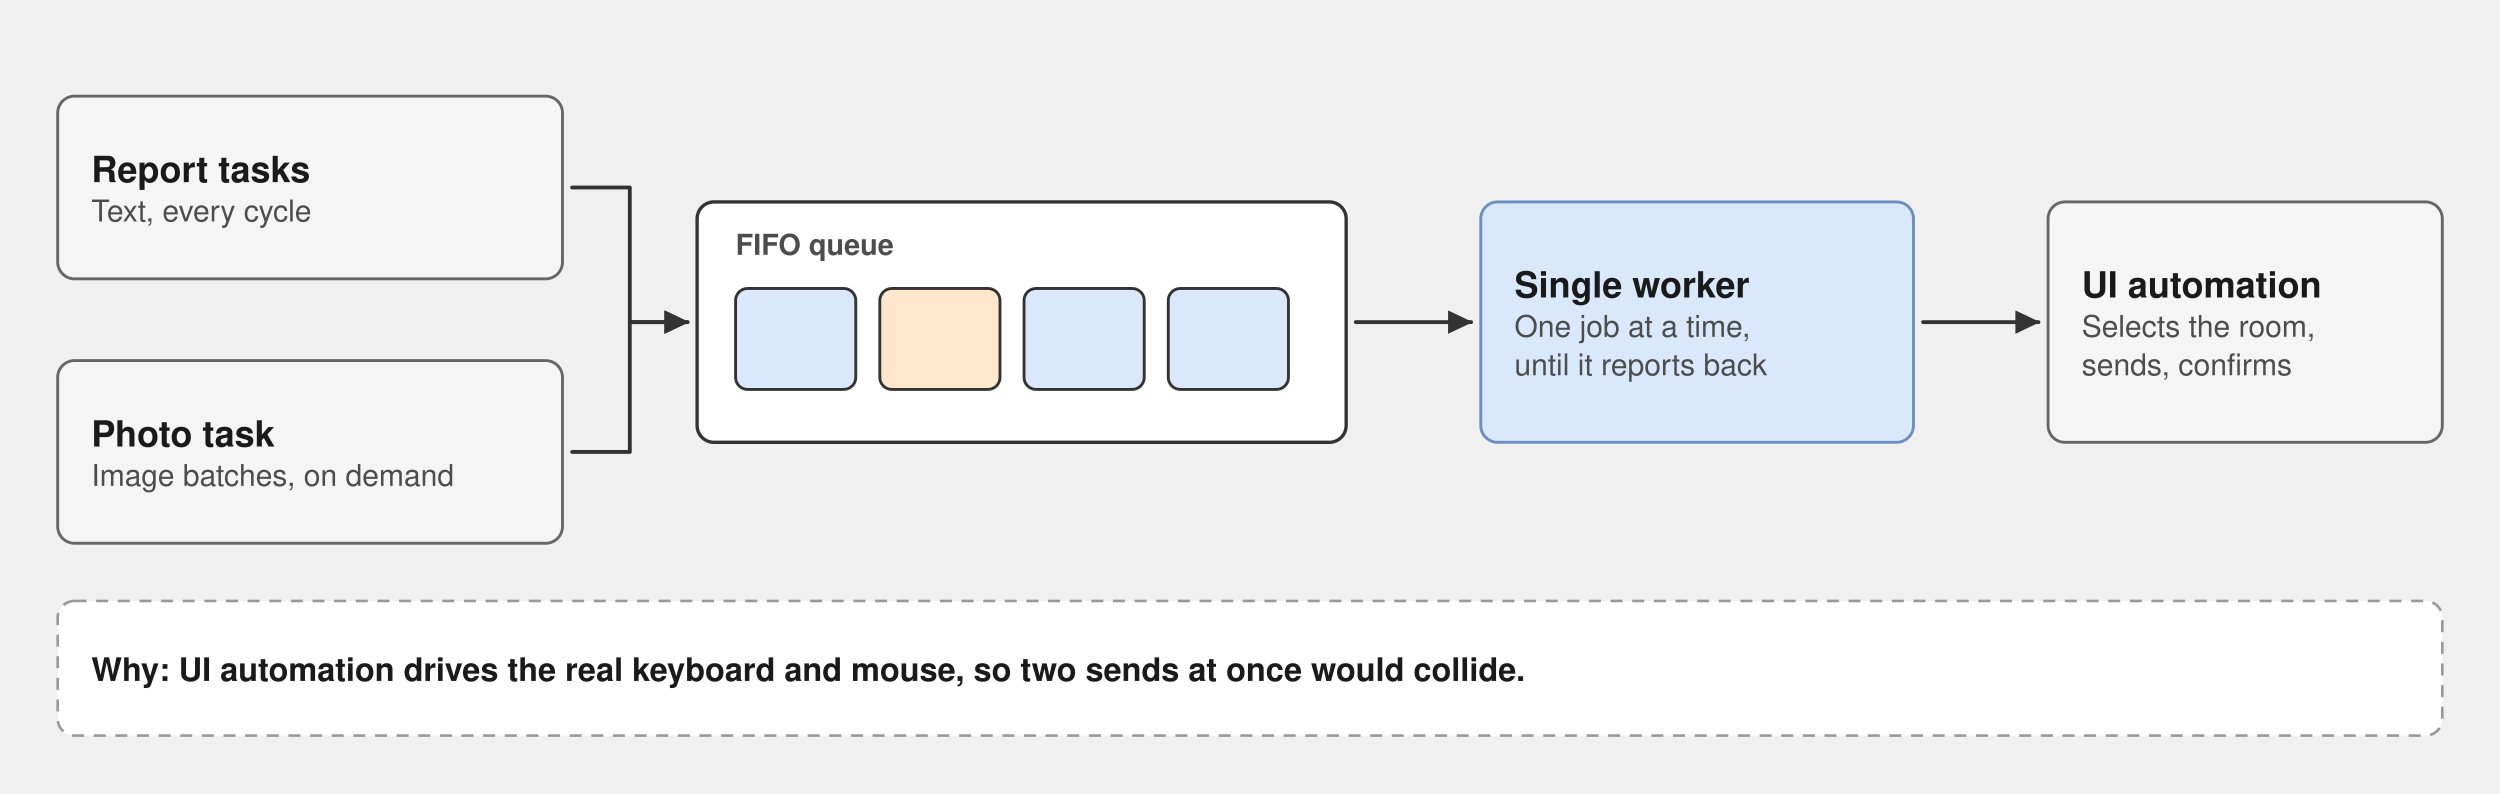
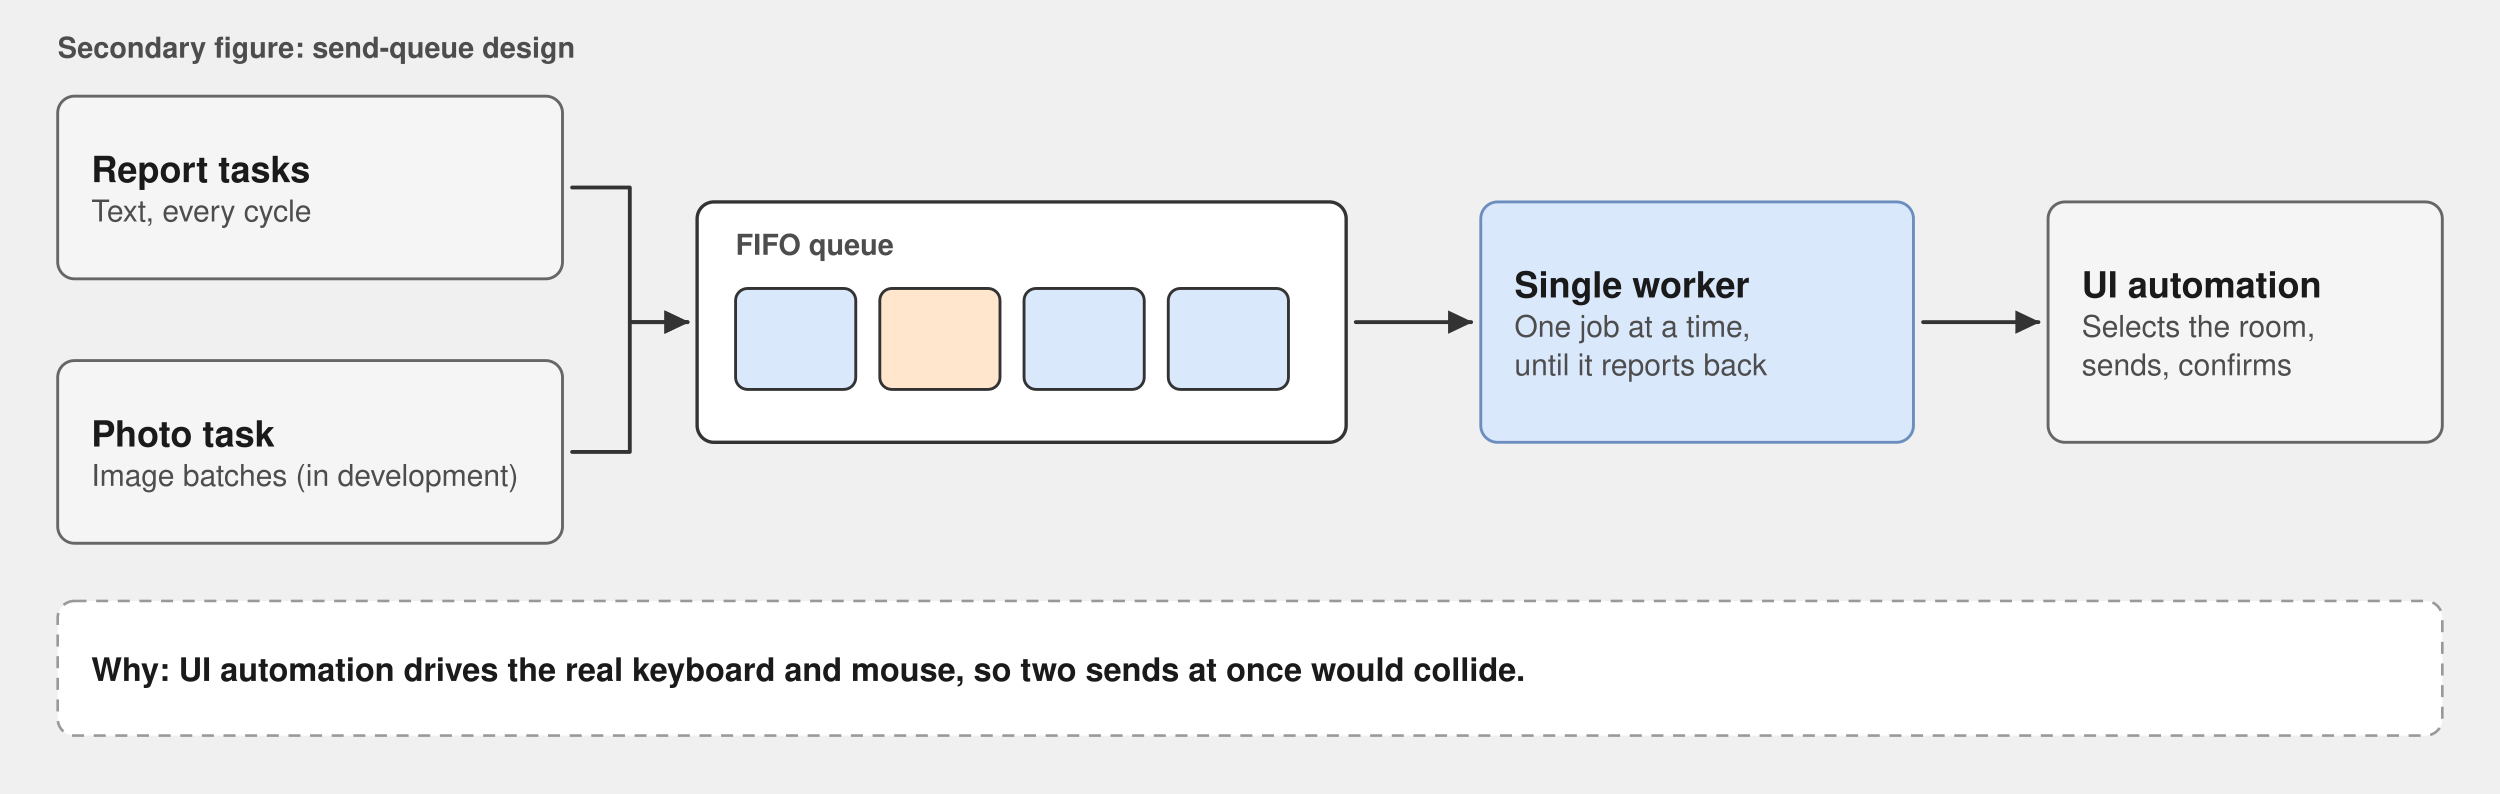
<svg xmlns="http://www.w3.org/2000/svg" viewBox="0 0 1040 330" width="1040" height="330" role="img" aria-labelledby="t d" font-family="Helvetica, Arial, sans-serif">
  <defs>
    <marker id="a_ink" viewBox="0 0 10 10" refX="8.5" refY="5" markerWidth="8" markerHeight="8" orient="auto-start-reverse">
      <path d="M1 1.2 L9 5 L1 8.8 Z" fill="#333333" />
    </marker>
    <marker id="a_teal" viewBox="0 0 10 10" refX="8.5" refY="5" markerWidth="8" markerHeight="8" orient="auto-start-reverse">
      <path d="M1 1.2 L9 5 L1 8.8 Z" fill="#3d6fa5" />
    </marker>
    <marker id="a_rust" viewBox="0 0 10 10" refX="8.5" refY="5" markerWidth="8" markerHeight="8" orient="auto-start-reverse">
      <path d="M1 1.2 L9 5 L1 8.8 Z" fill="#c47f00" />
    </marker>
    <marker id="a_mute" viewBox="0 0 10 10" refX="8.5" refY="5" markerWidth="8" markerHeight="8" orient="auto-start-reverse">
      <path d="M1 1.2 L9 5 L1 8.8 Z" fill="#4d4d4d" />
    </marker>
    <marker id="a_good" viewBox="0 0 10 10" refX="8.5" refY="5" markerWidth="8" markerHeight="8" orient="auto-start-reverse">
      <path d="M1 1.2 L9 5 L1 8.8 Z" fill="#4d8a3f" />
    </marker>
  </defs>
+   <text x="24" y="24" font-size="12" font-weight="700" fill="#4d4d4d" text-anchor="start">Secondary figure: send-queue design</text>
  <rect x="24" y="40" width="210" height="76" rx="7" fill="#f5f5f5" stroke="#666666" stroke-width="1.2" />
  <text x="38" y="75.76" font-size="15" font-weight="700" fill="#1a1a1a" text-anchor="start">Report tasks</text>
  <text x="38" y="92.12" font-size="12.5" font-weight="400" fill="#4d4d4d" text-anchor="start">Text, every cycle</text>
  <rect x="24" y="150" width="210" height="76" rx="7" fill="#f5f5f5" stroke="#666666" stroke-width="1.2" />
  <text x="38" y="185.76" font-size="15" font-weight="700" fill="#1a1a1a" text-anchor="start">Photo task</text>
-   <text x="38" y="202.12" font-size="12.5" font-weight="400" fill="#4d4d4d" text-anchor="start">Image batches, on demand</text>
+   <text x="38" y="202.12" font-size="12.5" font-weight="400" fill="#4d4d4d" text-anchor="start">Image batches (in development)</text>
  <path d="M238 78 L262 78 L262 134 L286 134" fill="none" stroke="#333333" stroke-width="1.6" stroke-linejoin="round" stroke-linecap="round" marker-end="url(#a_ink)" />
  <path d="M238 188 L262 188 L262 134 L286 134" fill="none" stroke="#333333" stroke-width="1.6" stroke-linejoin="round" stroke-linecap="round" marker-end="url(#a_ink)" />
  <rect x="290" y="84" width="270" height="100" rx="7" fill="#ffffff" stroke="#333333" stroke-width="1.4" />
  <text x="306" y="106" font-size="12" font-weight="700" fill="#4d4d4d" text-anchor="start">FIFO queue</text>
  <rect x="306" y="120" width="50" height="42" rx="5" fill="#dae8fc" stroke="#333333" stroke-width="1.2" />
  <rect x="366" y="120" width="50" height="42" rx="5" fill="#ffe6cc" stroke="#333333" stroke-width="1.2" />
  <rect x="426" y="120" width="50" height="42" rx="5" fill="#dae8fc" stroke="#333333" stroke-width="1.2" />
  <rect x="486" y="120" width="50" height="42" rx="5" fill="#dae8fc" stroke="#333333" stroke-width="1.2" />
  <path d="M564 134 L612 134" fill="none" stroke="#333333" stroke-width="1.6" stroke-linejoin="round" stroke-linecap="round" marker-end="url(#a_ink)" />
  <rect x="616" y="84" width="180" height="100" rx="7" fill="#dae8fc" stroke="#6c8ebf" stroke-width="1.2" />
  <text x="630" y="123.76" font-size="15" font-weight="700" fill="#1a1a1a" text-anchor="start">Single worker</text>
  <text x="630" y="140.12" font-size="12.5" font-weight="400" fill="#4d4d4d" text-anchor="start">One job at a time,</text>
  <text x="630" y="156.12" font-size="12.5" font-weight="400" fill="#4d4d4d" text-anchor="start">until it reports back</text>
  <path d="M800 134 L848 134" fill="none" stroke="#333333" stroke-width="1.6" stroke-linejoin="round" stroke-linecap="round" marker-end="url(#a_ink)" />
  <rect x="852" y="84" width="164" height="100" rx="7" fill="#f5f5f5" stroke="#666666" stroke-width="1.2" />
  <text x="866" y="123.76" font-size="15" font-weight="700" fill="#1a1a1a" text-anchor="start">UI automation</text>
  <text x="866" y="140.12" font-size="12.5" font-weight="400" fill="#4d4d4d" text-anchor="start">Selects the room,</text>
  <text x="866" y="156.12" font-size="12.5" font-weight="400" fill="#4d4d4d" text-anchor="start">sends, confirms</text>
  <rect x="24" y="250" width="992" height="56" rx="7" fill="#ffffff" stroke="#999999" stroke-width="1.1" stroke-dasharray="5 4" />
  <text x="38" y="283.28" font-size="13.5" font-weight="700" fill="#1a1a1a" text-anchor="start">Why: UI automation drives the real keyboard and mouse, so two sends at once would collide.</text>
</svg>
